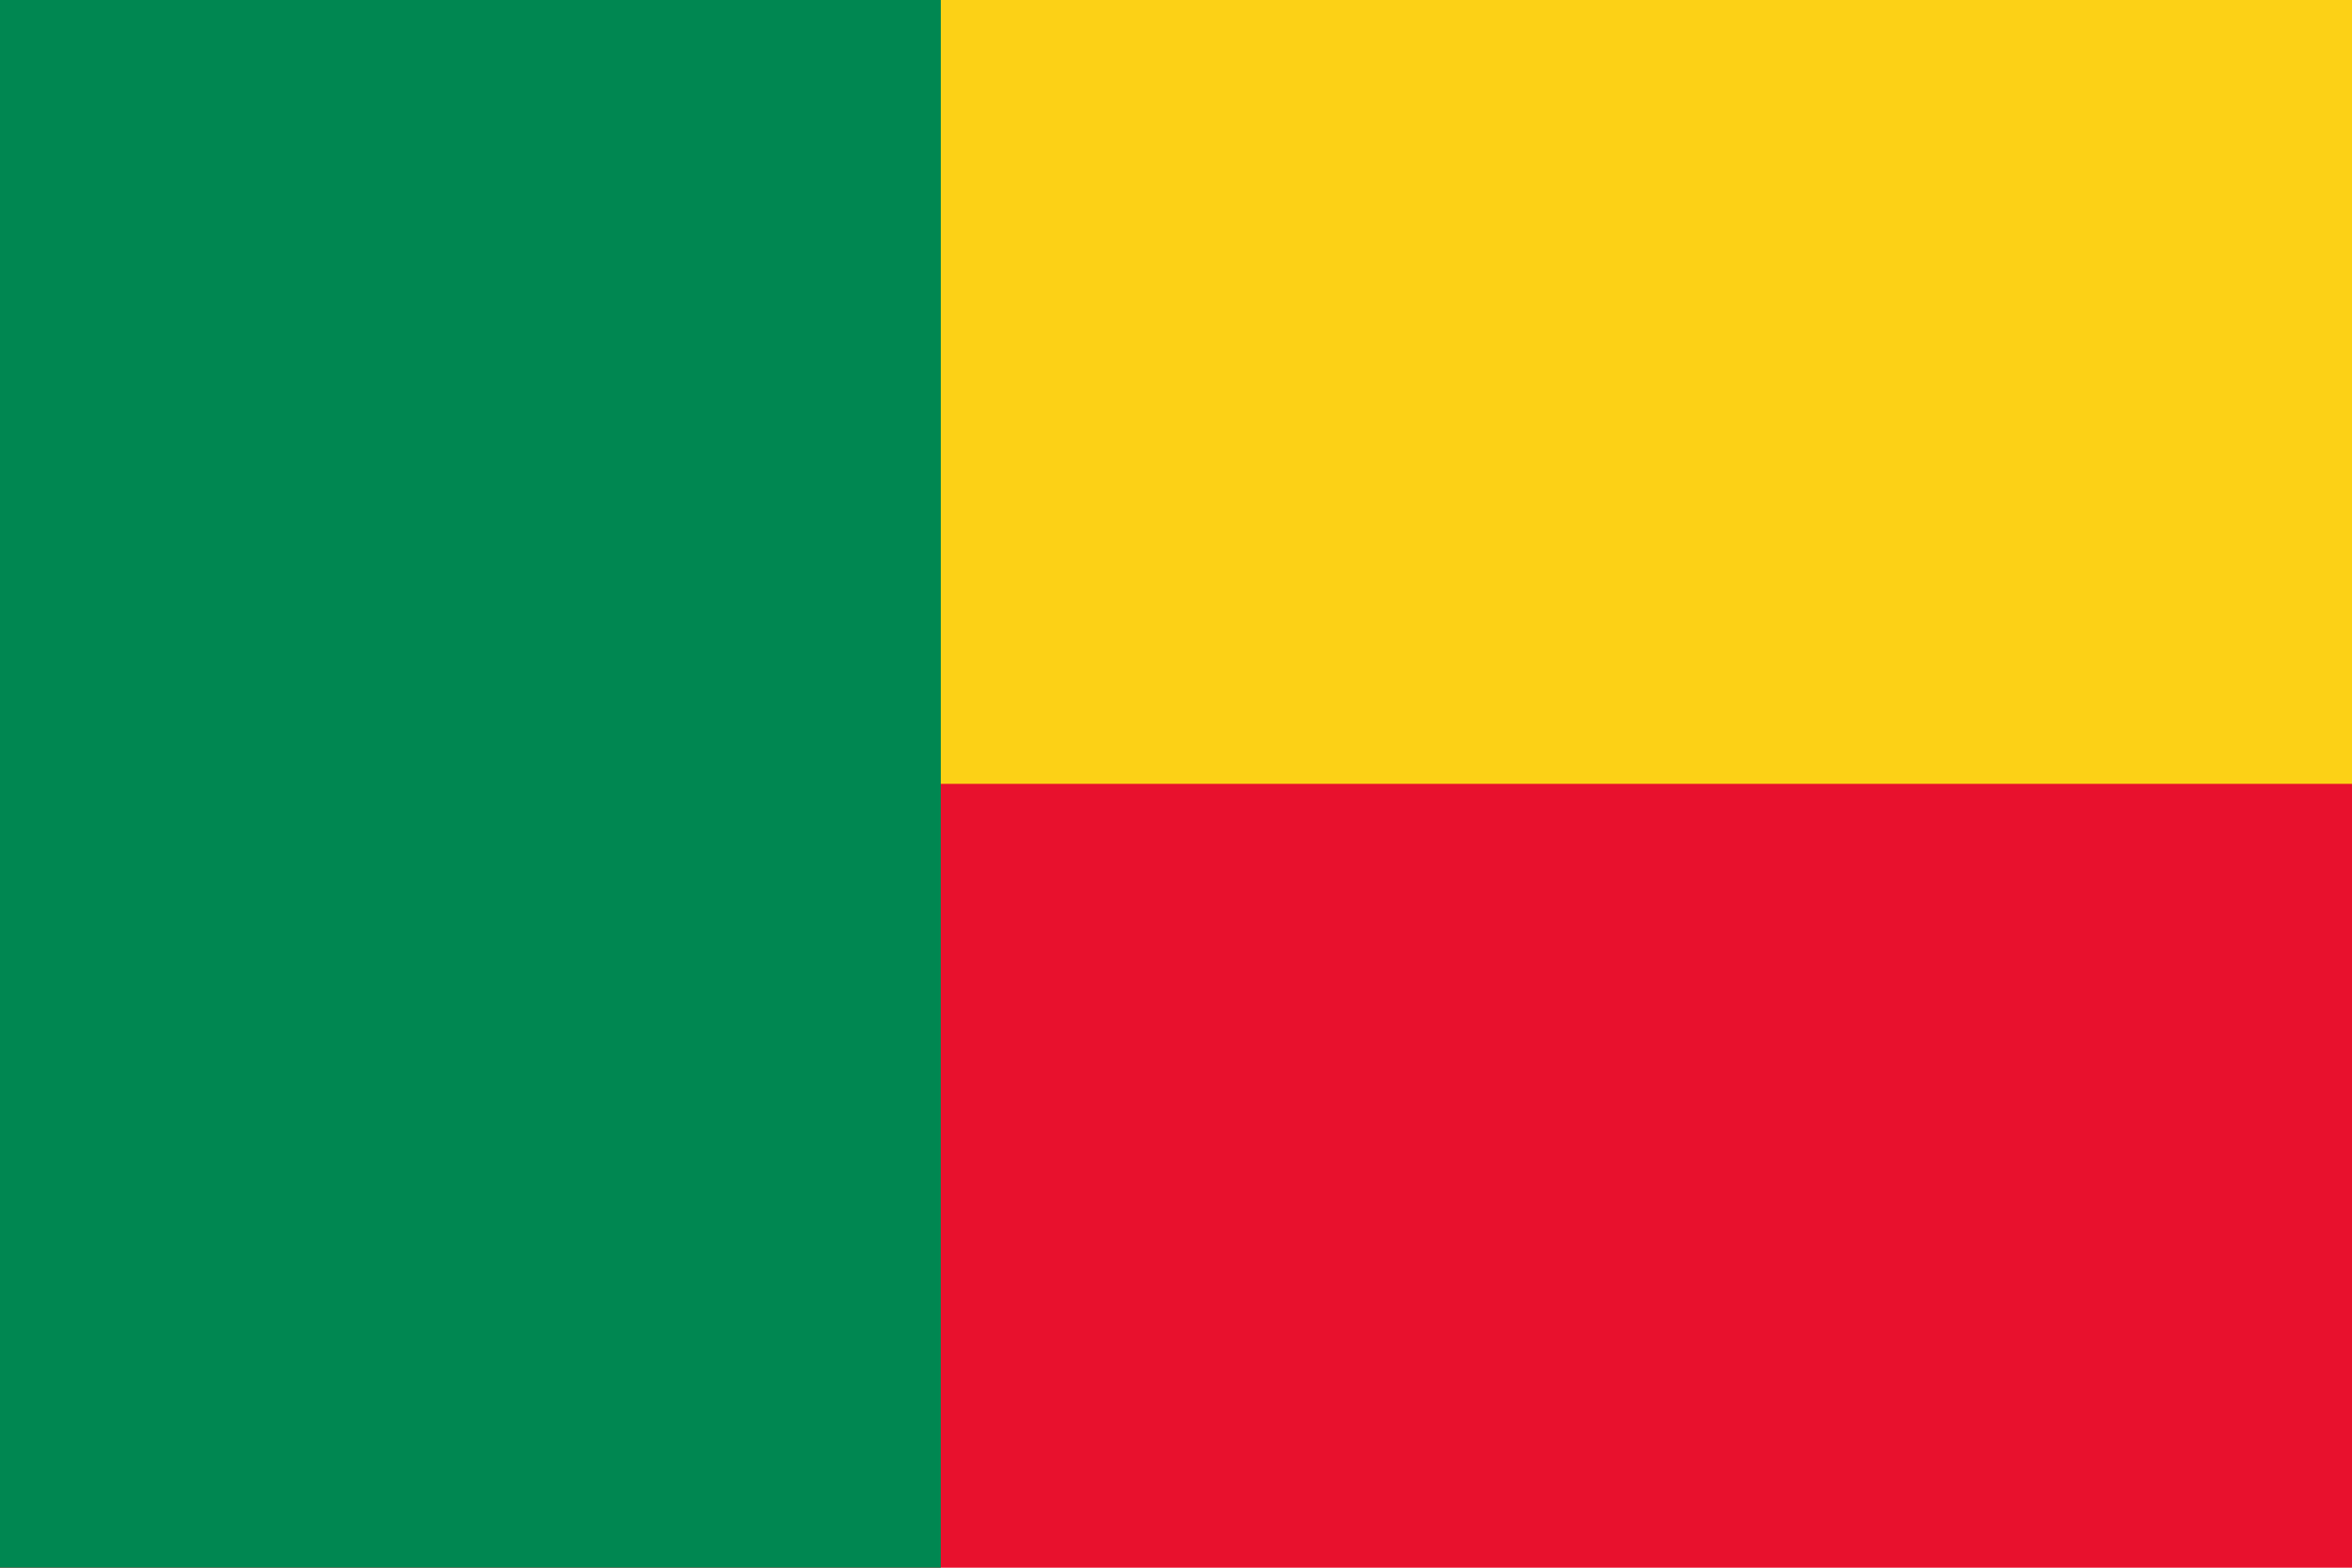
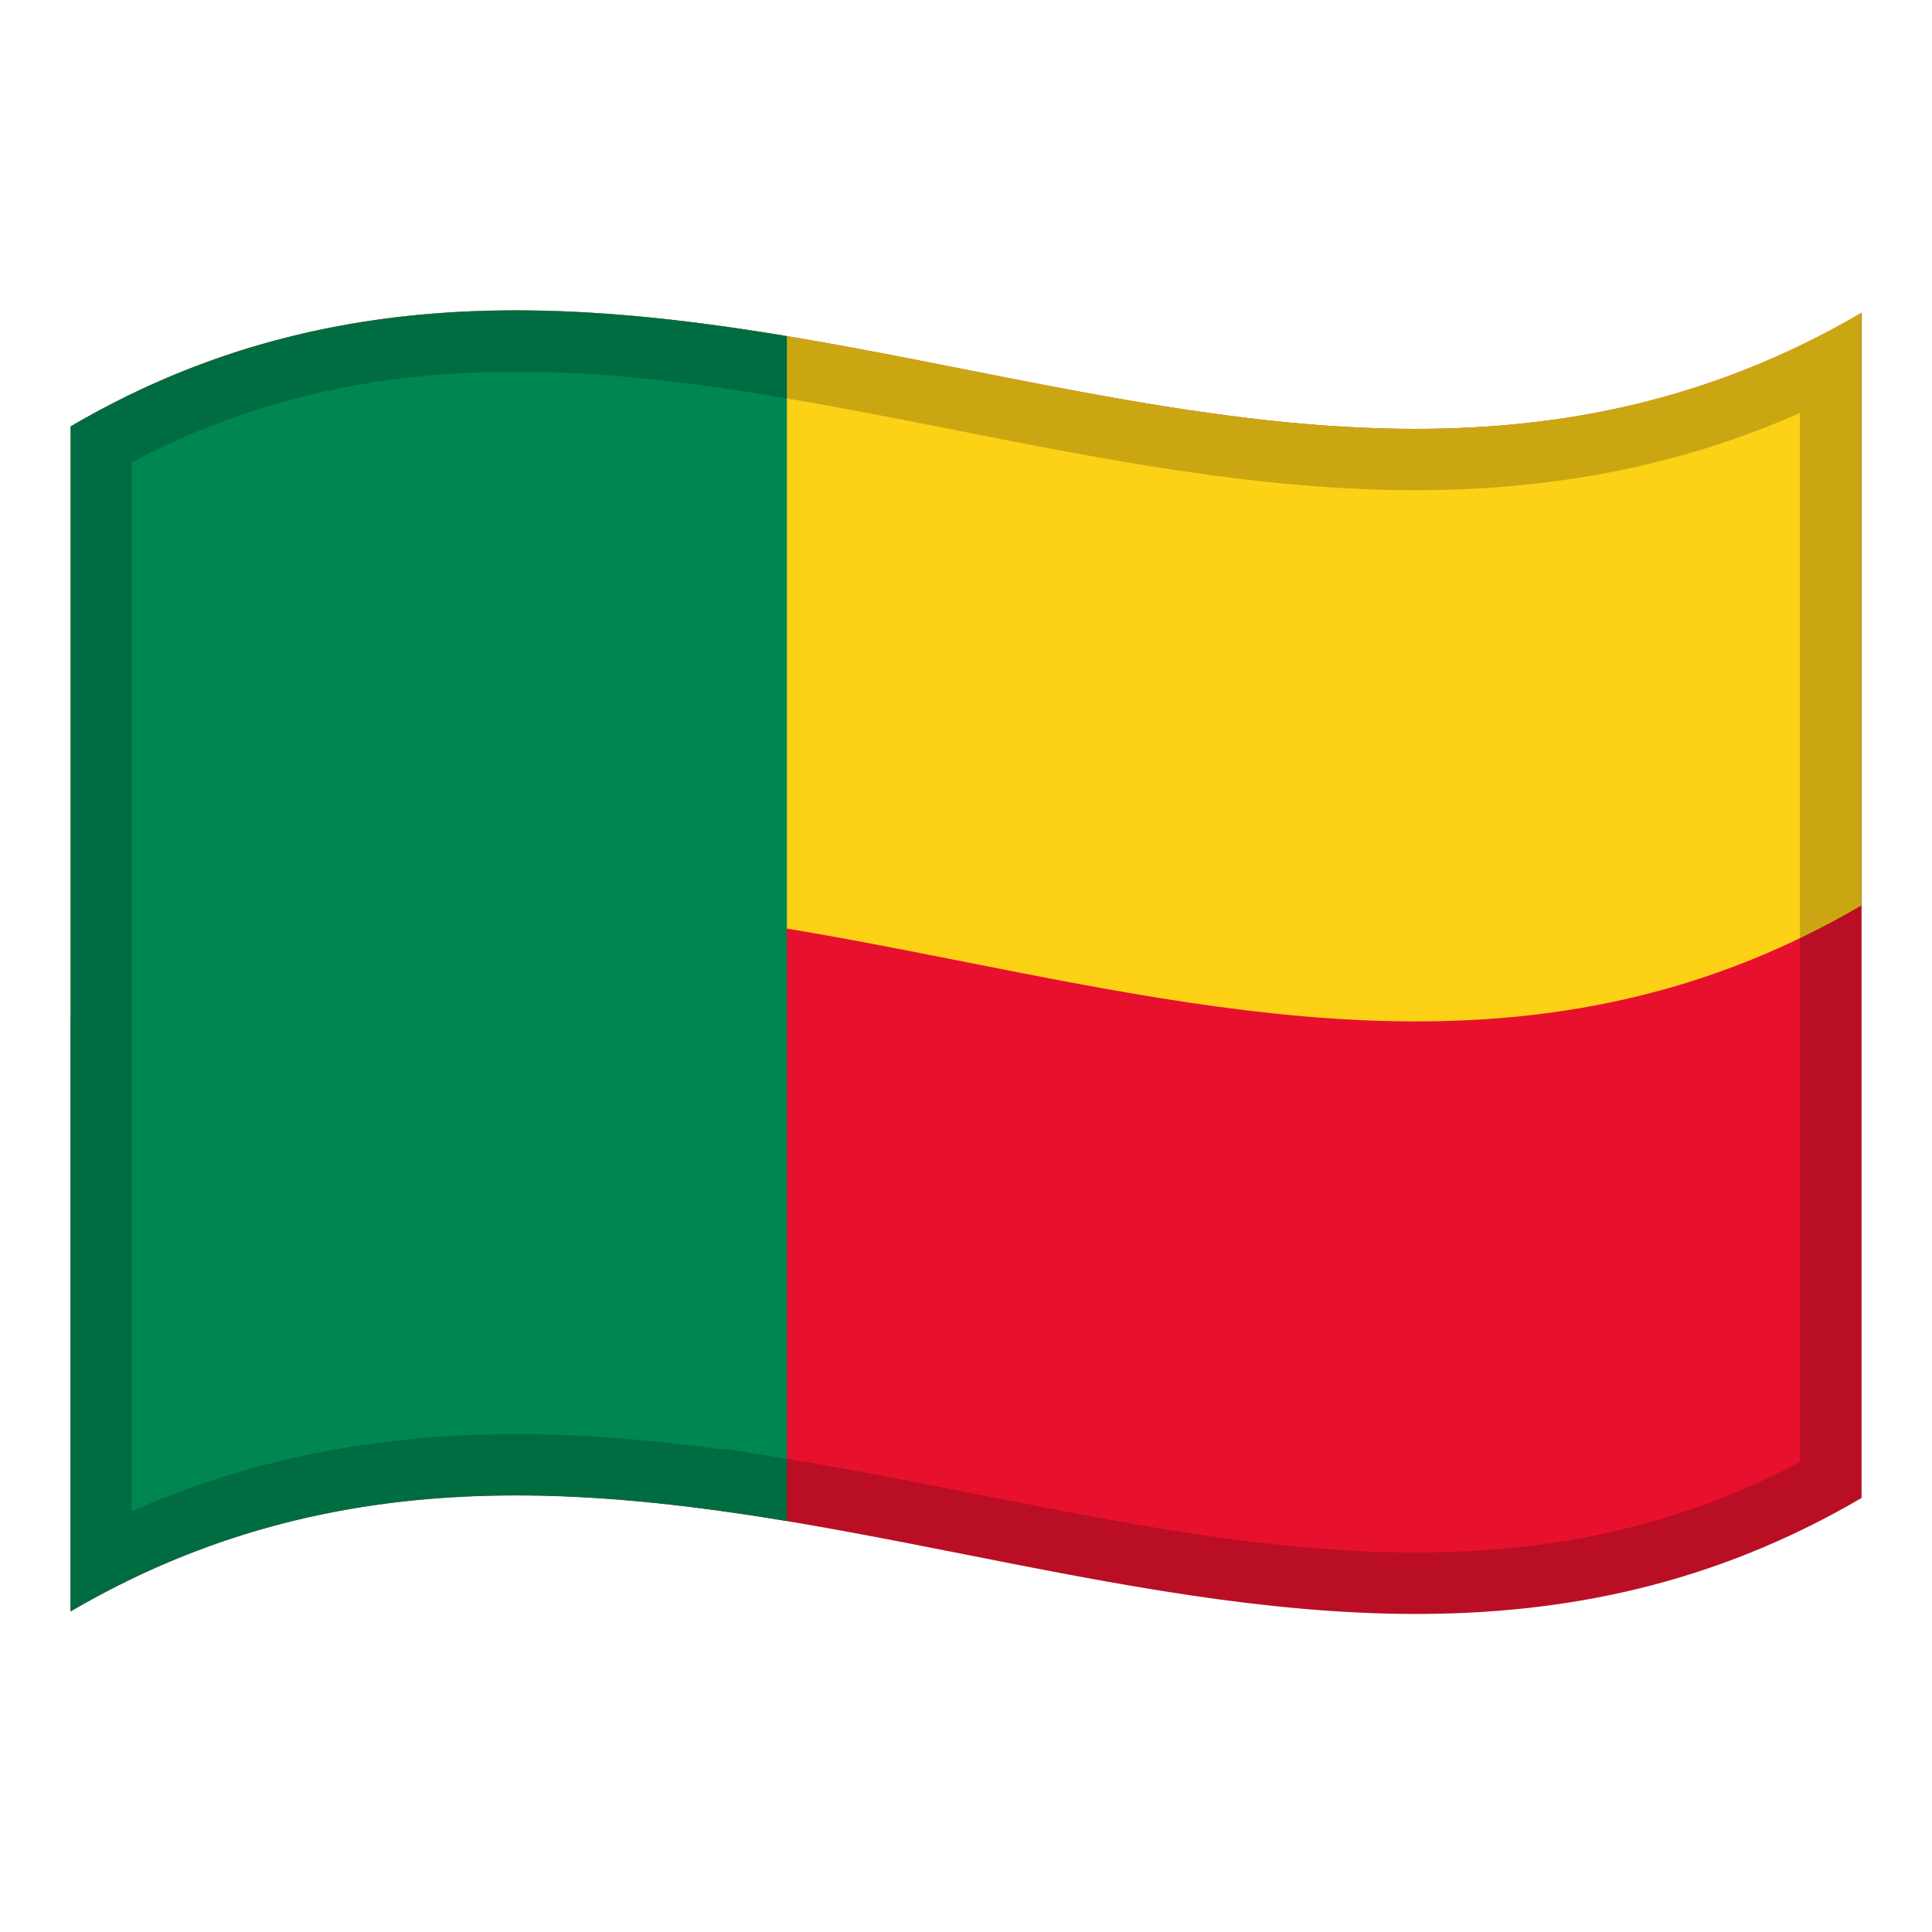
- <svg xmlns="http://www.w3.org/2000/svg" width="450" height="300" viewBox="0 0 15 10">
-   <rect fill="#E8112D" width="15" height="10" />
-   <rect fill="#FCD116" width="15" height="5" />
-   <rect fill="#008751" width="6" height="10" />
+ <svg xmlns="http://www.w3.org/2000/svg" version="1.1" id="Layer_1" x="0px" y="0px" viewBox="0 0 1260 1260" style="enable-background:new 0 0 1260 1260;" xml:space="preserve">
+   <g>
+     <g>
+       <path d="M46,278.1v772.8c389.3-228,778.7,153.9,1168-74V204C824.7,432,435.3,50.2,46,278.1z" fill="#E8112D" />
+       <path d="M46,278.1v386.4c389.3-228,778.7,153.9,1168-74V204C824.7,432,435.3,50.2,46,278.1z" fill="#FCD116" />
+       <path d="M46,278.1v772.8c155.7-91.1,311.5-84.7,467.2-58.9V219.2C357.5,193.3,201.7,186.9,46,278.1z" fill="#008751" />
+     </g>
+     <path d="M513.2,219.2L513.2,219.2c-137.4-22.9-274.8-30.5-412.2,30.6c-0.1,0.1-0.3,0.1-0.4,0.2c-3,1.3-5.9,2.7-8.9,4.1   l0,0c-6,2.8-12,5.7-17.9,8.8c-0.3,0.2-0.7,0.3-1,0.5c-2.5,1.3-5,2.6-7.4,3.9c-0.7,0.4-1.3,0.7-2,1.1c-2.2,1.2-4.5,2.4-6.7,3.7   c-0.7,0.4-1.3,0.7-2,1.1c-2.8,1.6-5.7,3.2-8.5,4.9v386.4v386.4c2.7-1.6,5.4-3.1,8.1-4.6c1.3-0.7,2.5-1.4,3.8-2.1   c1.4-0.8,2.8-1.5,4.2-2.3c1.6-0.8,3.1-1.7,4.7-2.5c1-0.5,2-1,3-1.6c1.8-1,3.7-1.9,5.5-2.8c0.1,0,0.2-0.1,0.2-0.1   c145.9-74.2,291.9-67,437.8-42.8l0,0c233.6,38.9,467.2,121.6,700.8-15.1V590.5V204C980.4,340.8,746.8,258.1,513.2,219.2z    M1174,953.4c-36.9,19.5-74.6,33.9-114.8,43.7c-42.5,10.4-86.9,15.4-135.8,15.4c-93.9,0-187-18.4-285.7-37.9   c-38.6-7.6-78.5-15.5-118-22.1l-46.6-7.7v0.7c-50.7-6.9-94.9-10.2-136.5-10.2c-91.8,0-174.2,16.5-250.7,50.3v-684   c1.7-0.9,3.3-1.8,5-2.6l0.9-0.5c5.5-2.8,11-5.5,16.6-8.1l0,0c2.7-1.3,5.4-2.5,8.3-3.8l0.4-0.2c66.5-29.6,138.3-44,219.4-44   c47.1,0,98.4,4.7,160.9,14.8l9.1,1.5c38.3,6.4,77.6,14.1,115.6,21.6c98,19.4,199.4,39.4,301.1,39.4c91.5,0,174.1-16.5,250.7-50.4   v684.1H1174z" enable-background="new" opacity="0.2" />
+   </g>
</svg>
